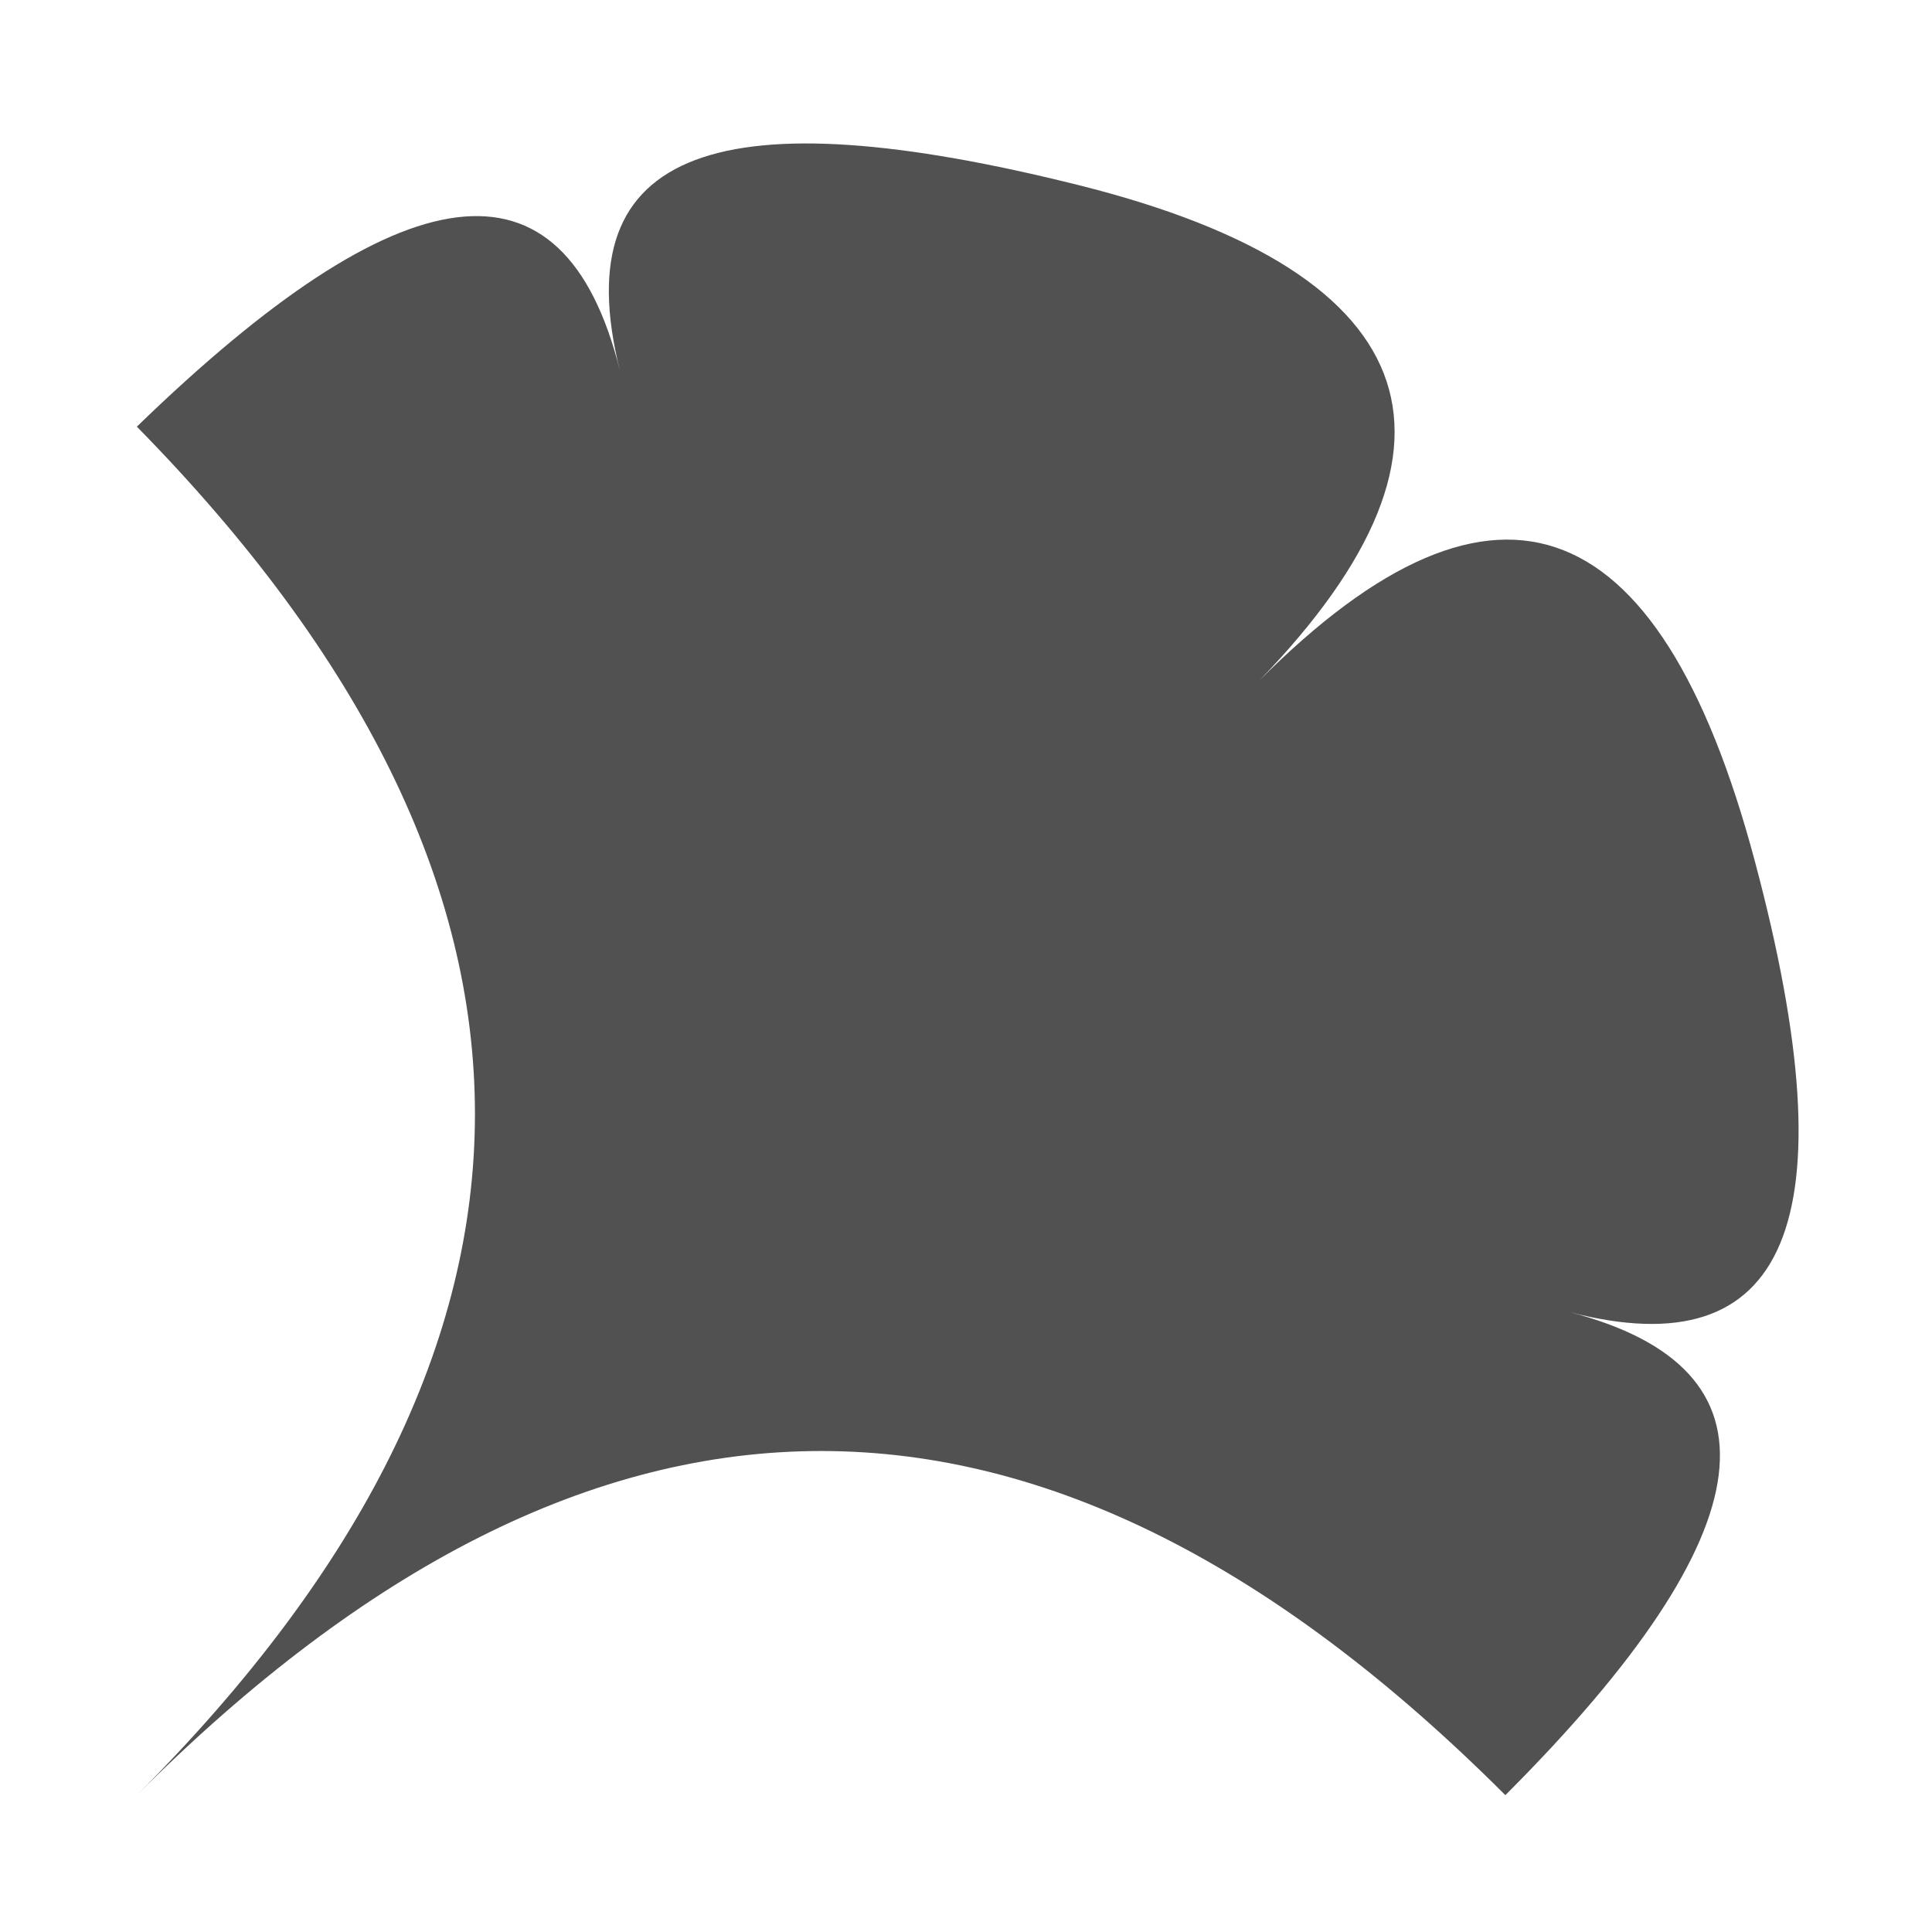
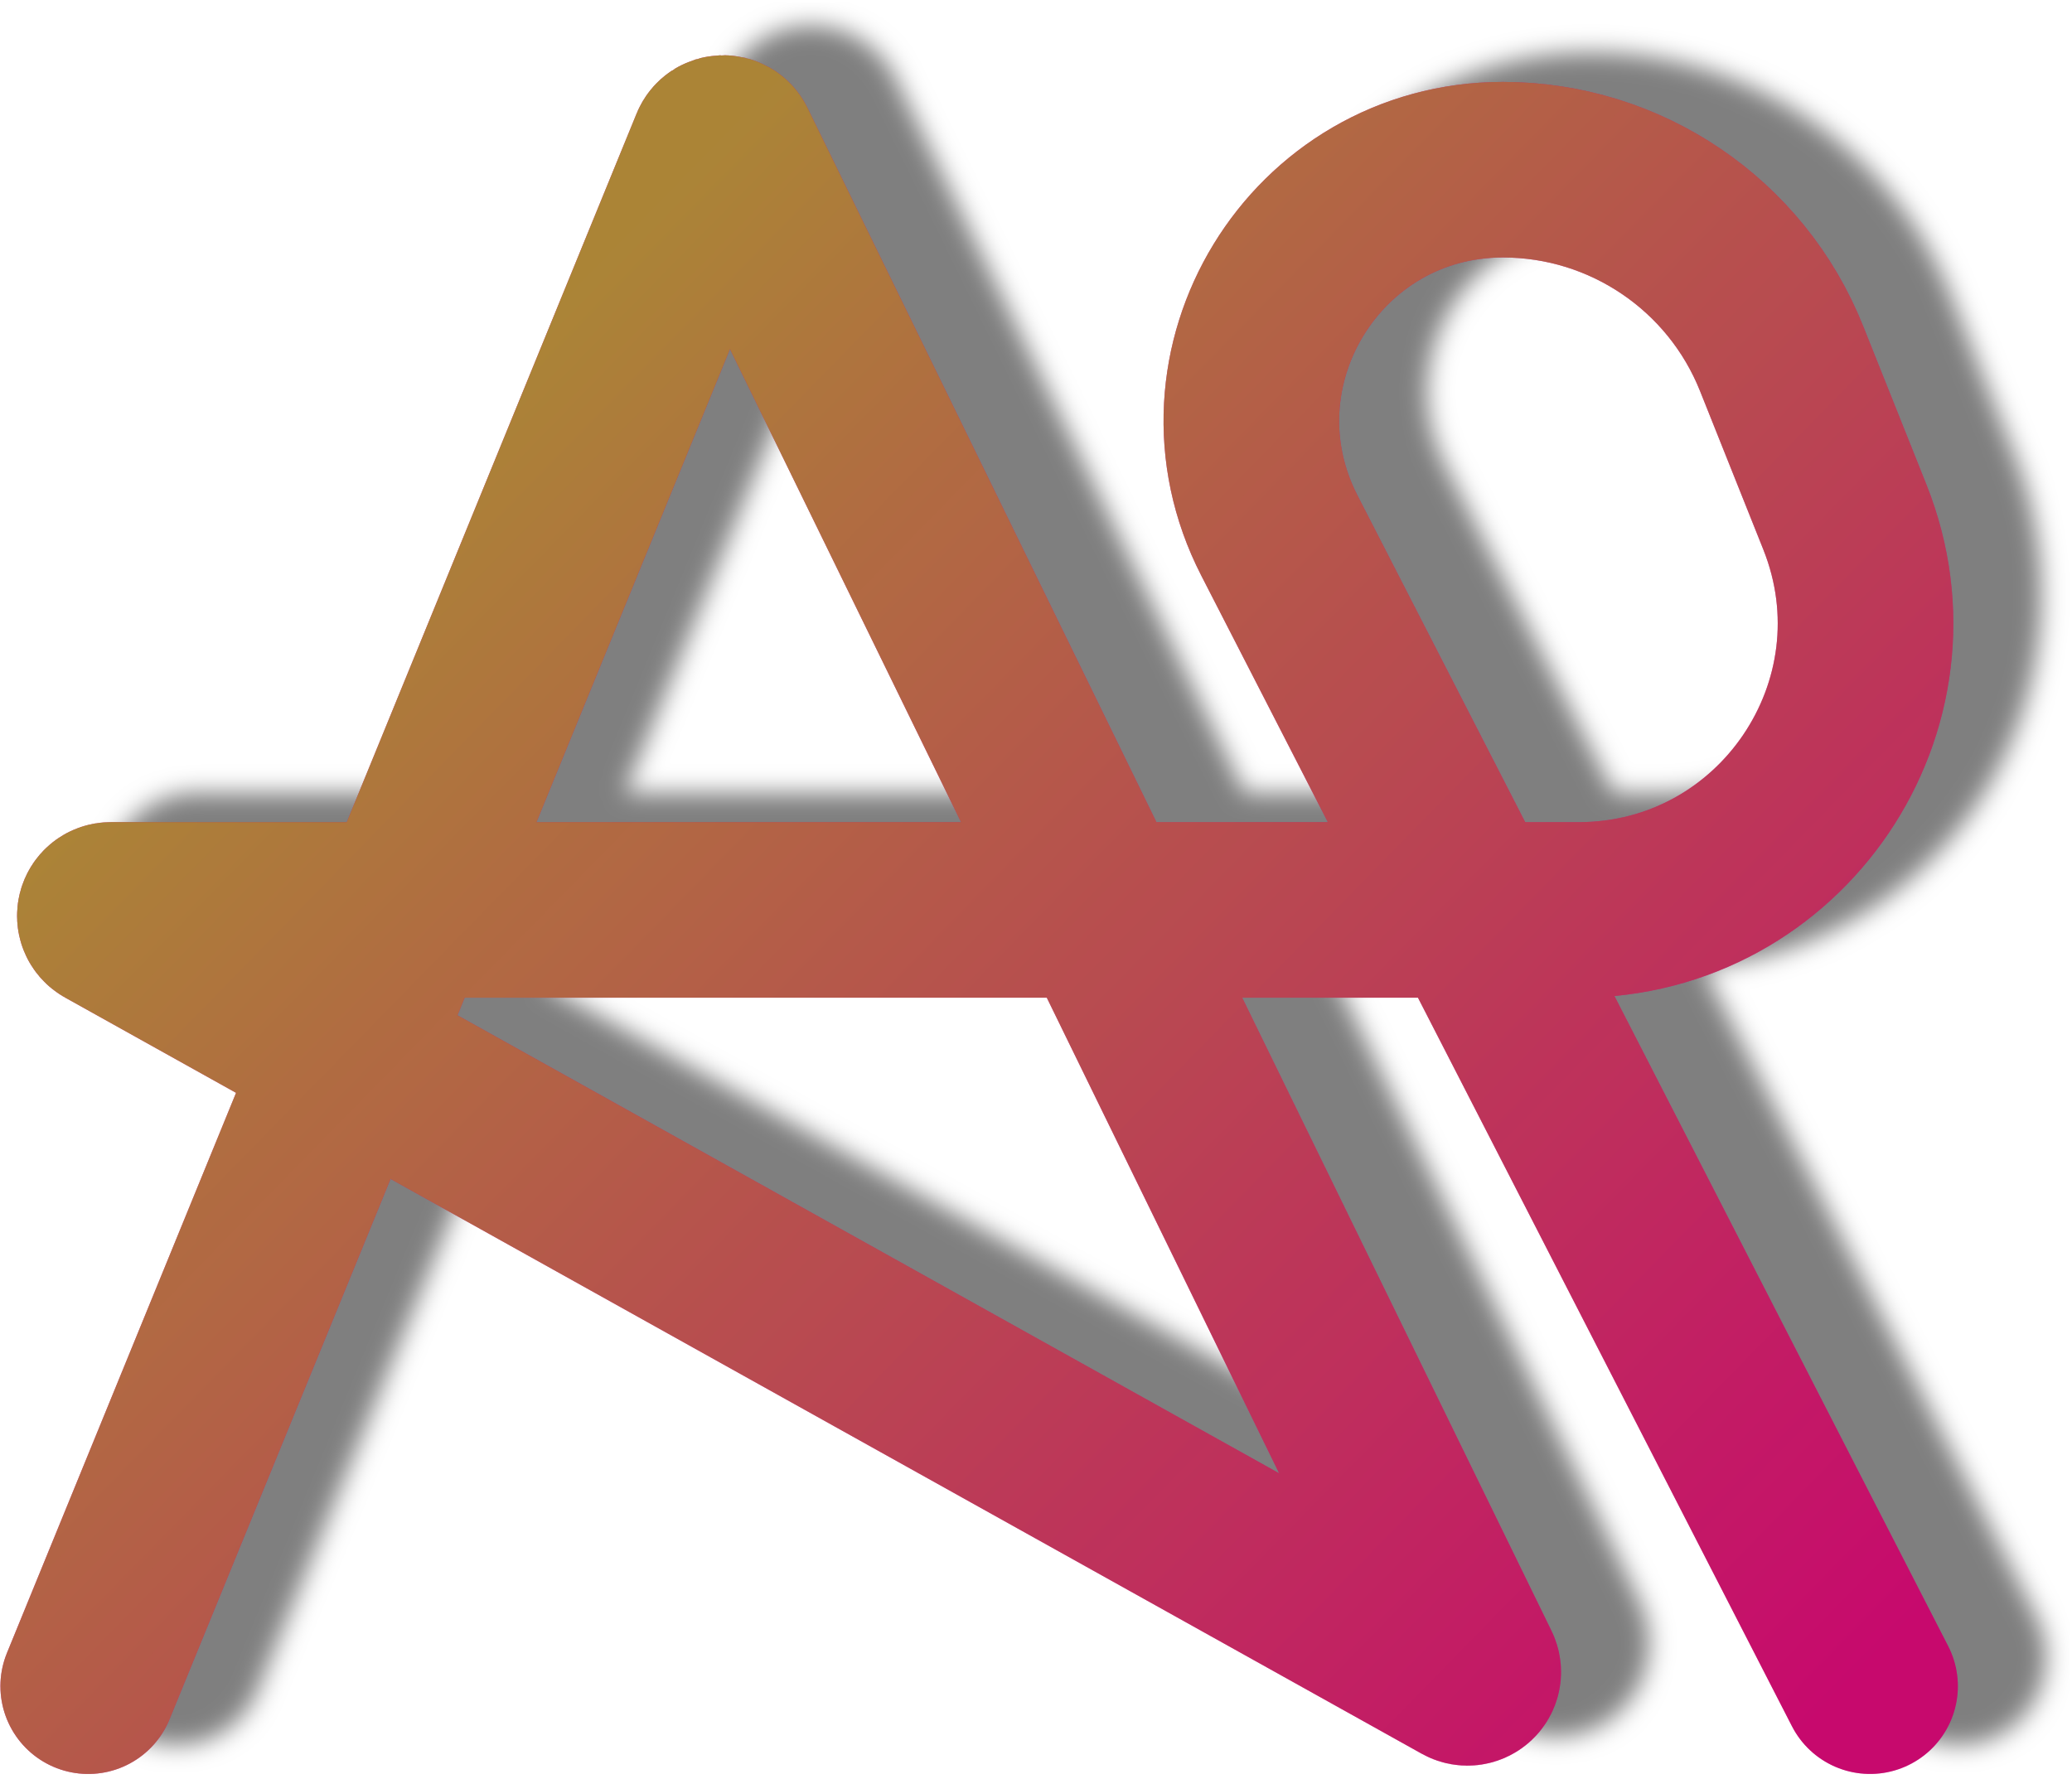
- <svg xmlns="http://www.w3.org/2000/svg" version="1.1" x="0px" y="0px" width="24px" height="24px" viewBox="0 0 24 24">
-   <style type="text/css">
- 	.st0{fill:#515151;}
- </style>
-   <path class="st0" d="M1.7,22.3c5.7-5.7,11.3-5.7,17,0c3.3-3.3,3.5-5.3,0.8-6c2.7,0.7,3.5-1.1,2.3-5.6s-3.3-5.2-6.3-2.1  c3-3,2.3-5.2-2.1-6.3S7,1.8,7.7,4.6C7,1.8,5,2.1,1.7,5.3C7.3,11,7.3,16.7,1.7,22.3" />
+ <svg xmlns="http://www.w3.org/2000/svg" width="354" height="304" viewBox="0 0 354 304" fill="none">
+   <g filter="url(#filter0_d_13_60)">
+     <path d="M15.072 288.154L122.655 25.066C122.982 24.266 124.1 24.229 124.479 25.005L251.601 285.289C252.031 286.169 251.071 287.078 250.215 286.601L18.433 157.373C17.532 156.871 17.889 155.5 18.92 155.5L269.679 155.5C304.33 155.5 328.034 120.515 315.186 88.333L304.378 61.258C296.601 41.778 277.742 29 256.767 29V29C224.665 29 203.926 62.954 218.583 91.515L319.5 288.154" stroke="#E70EAA" stroke-width="30" stroke-linecap="round" />
+     <path d="M15.072 288.154L122.655 25.066C122.982 24.266 124.1 24.229 124.479 25.005L251.601 285.289C252.031 286.169 251.071 287.078 250.215 286.601L18.433 157.373C17.532 156.871 17.889 155.5 18.92 155.5L269.679 155.5C304.33 155.5 328.034 120.515 315.186 88.333L304.378 61.258C296.601 41.778 277.742 29 256.767 29V29C224.665 29 203.926 62.954 218.583 91.515L319.5 288.154" stroke="black" stroke-opacity="0.2" stroke-width="30" stroke-linecap="round" />
+     <path d="M15.072 288.154L122.655 25.066C122.982 24.266 124.1 24.229 124.479 25.005L251.601 285.289C252.031 286.169 251.071 287.078 250.215 286.601L18.433 157.373C17.532 156.871 17.889 155.5 18.92 155.5L269.679 155.5C304.33 155.5 328.034 120.515 315.186 88.333L304.378 61.258C296.601 41.778 277.742 29 256.767 29V29C224.665 29 203.926 62.954 218.583 91.515L319.5 288.154" stroke="#FF0000" stroke-opacity="0.2" stroke-width="30" stroke-linecap="round" />
+     <path d="M15.072 288.154L122.655 25.066C122.982 24.266 124.1 24.229 124.479 25.005L251.601 285.289C252.031 286.169 251.071 287.078 250.215 286.601L18.433 157.373C17.532 156.871 17.889 155.5 18.92 155.5L269.679 155.5C304.33 155.5 328.034 120.515 315.186 88.333L304.378 61.258C296.601 41.778 277.742 29 256.767 29V29C224.665 29 203.926 62.954 218.583 91.515L319.5 288.154" stroke="url(#paint0_linear_13_60)" stroke-opacity="0.5" stroke-width="30" stroke-linecap="round" />
+   </g>
+   <defs>
+     <filter id="filter0_d_13_60" x="0.068" y="0.444" width="353.435" height="302.714" filterUnits="userSpaceOnUse" color-interpolation-filters="sRGB">
+       <feFlood flood-opacity="0" result="BackgroundImageFix" />
+       <feColorMatrix in="SourceAlpha" type="matrix" values="0 0 0 0 0 0 0 0 0 0 0 0 0 0 0 0 0 0 127 0" result="hardAlpha" />
+       <feOffset dx="15" dy="-5" />
+       <feGaussianBlur stdDeviation="2" />
+       <feColorMatrix type="matrix" values="0 0 0 0 0 0 0 0 0 0 0 0 0 0 0 0 0 0 0.5 0" />
+       <feBlend mode="normal" in2="BackgroundImageFix" result="effect1_dropShadow_13_60" />
+       <feBlend mode="normal" in="SourceGraphic" in2="effect1_dropShadow_13_60" result="shape" />
+     </filter>
+     <linearGradient id="paint0_linear_13_60" x1="88" y1="43.5" x2="326.982" y2="277.198" gradientUnits="userSpaceOnUse">
+       <stop offset="0.034" stop-color="#8FFF00" />
+       <stop offset="1" stop-color="#8FFF00" stop-opacity="0" />
+     </linearGradient>
+   </defs>
</svg>
